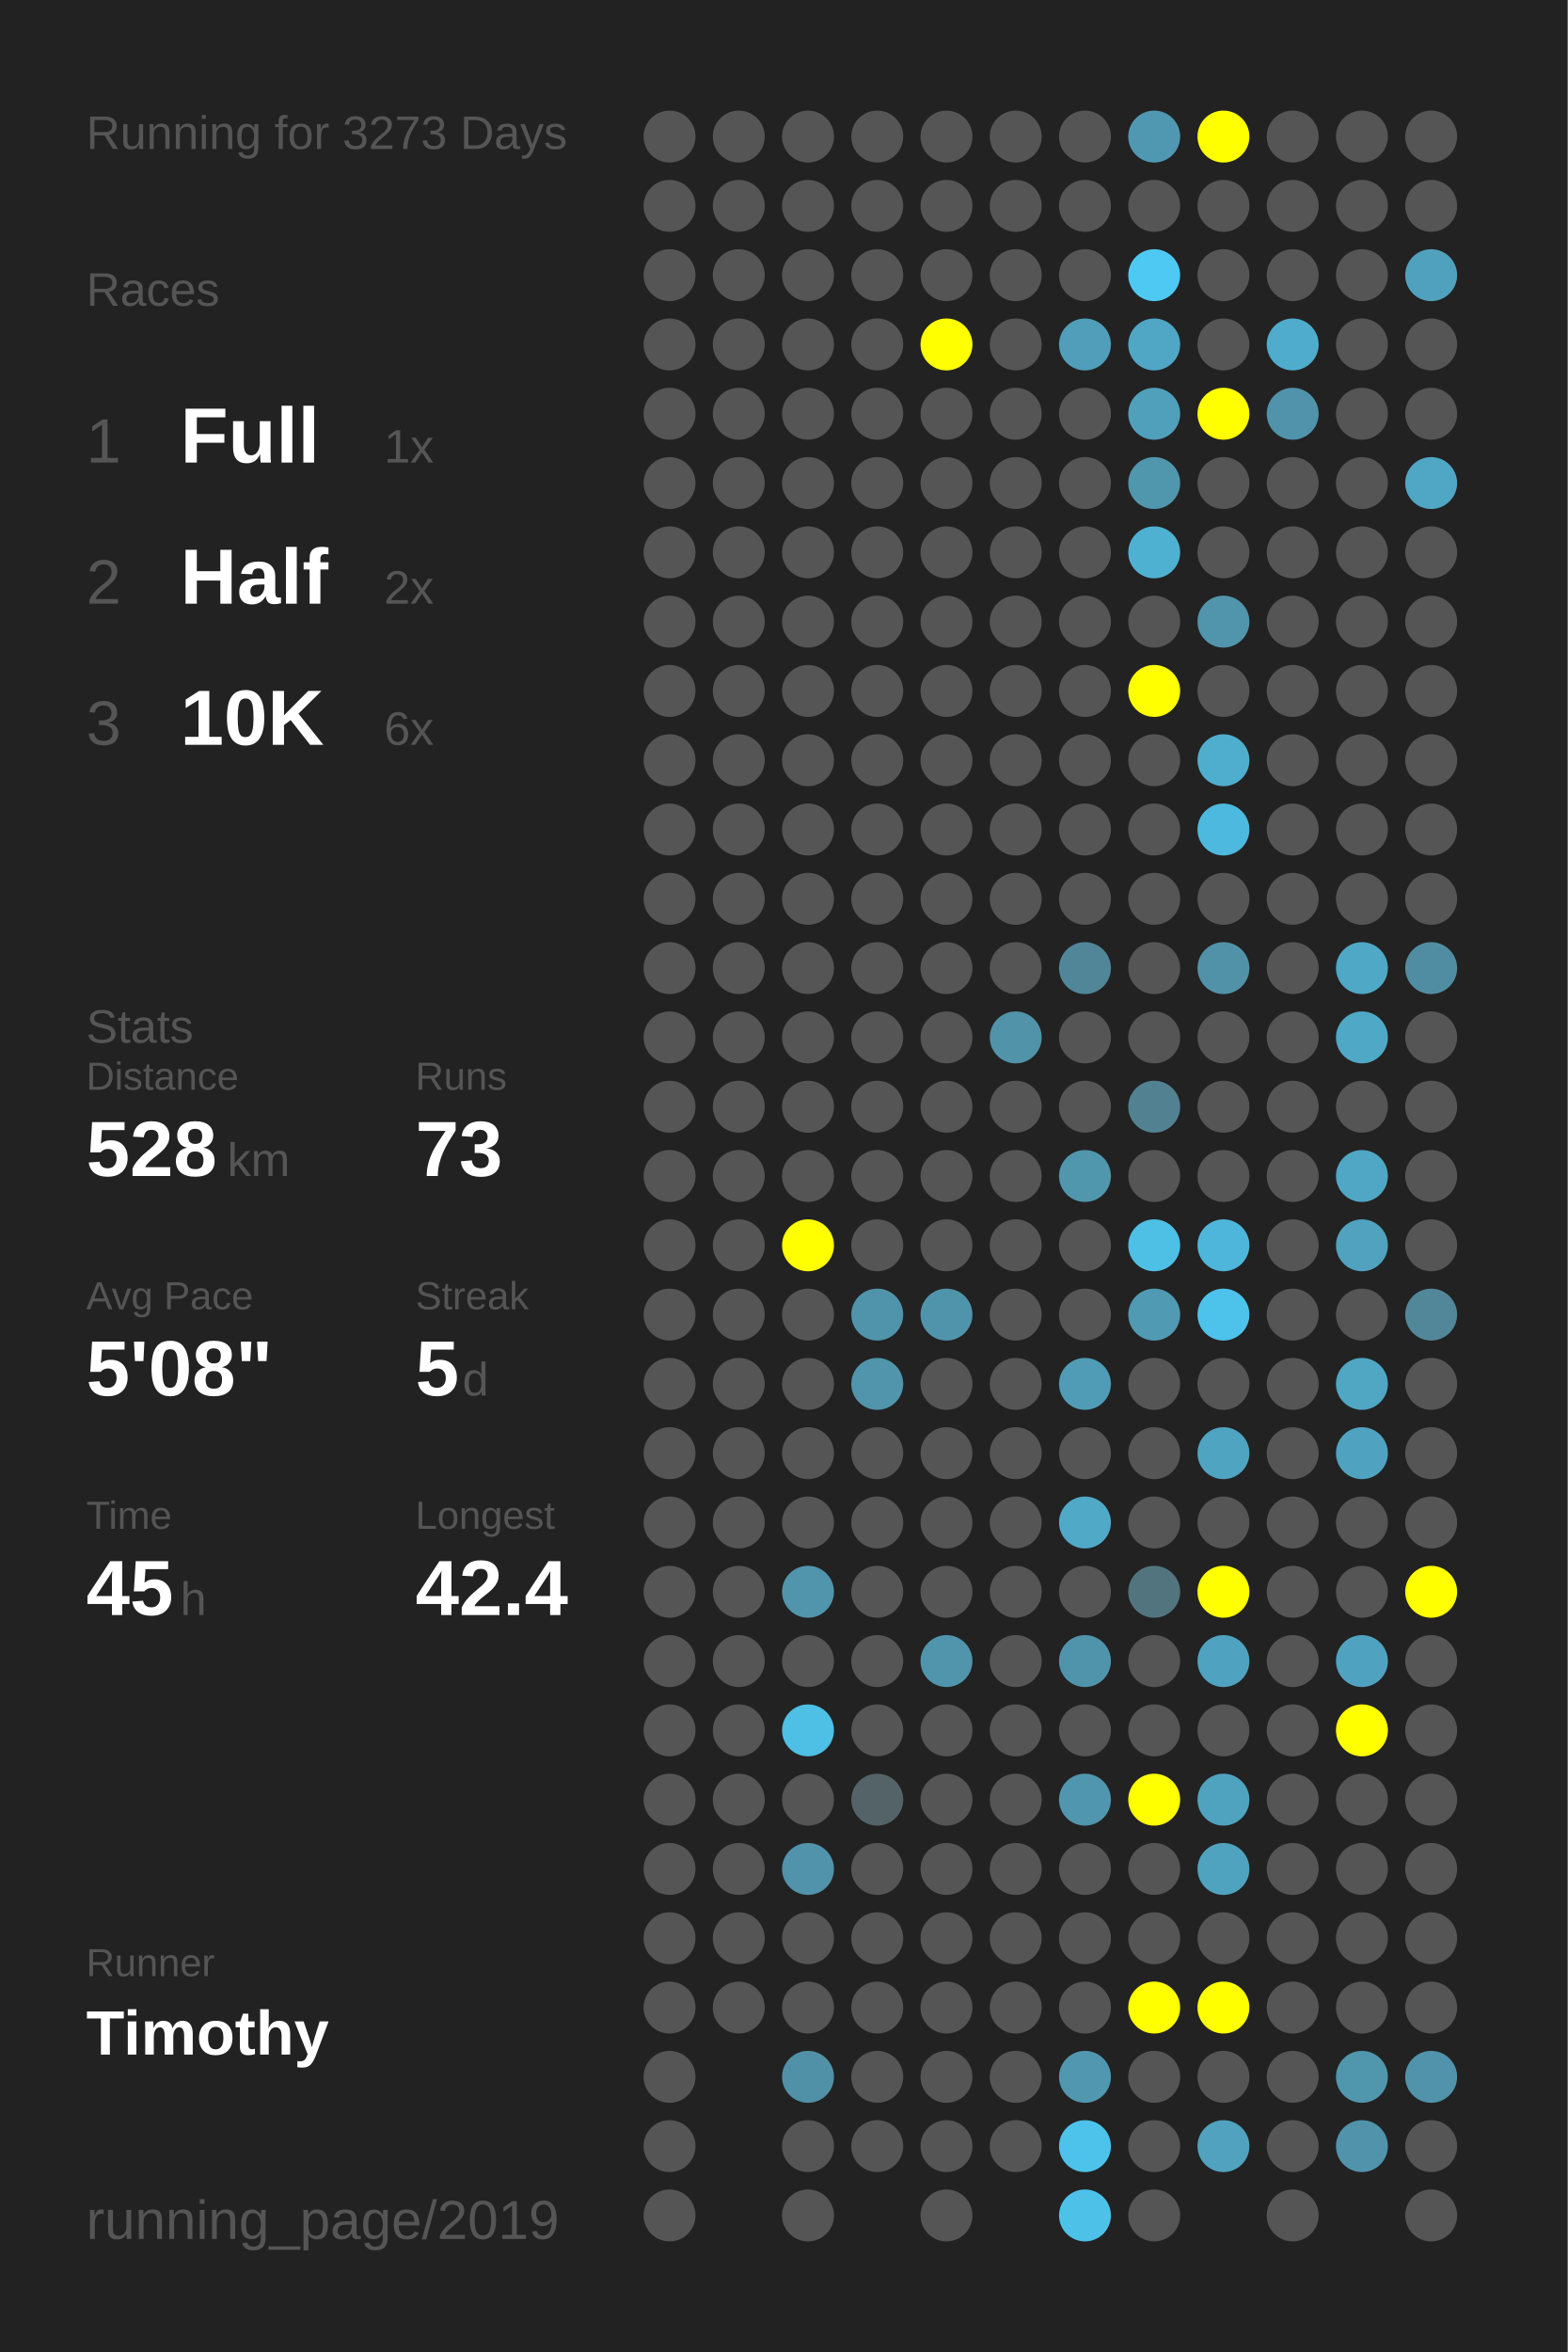
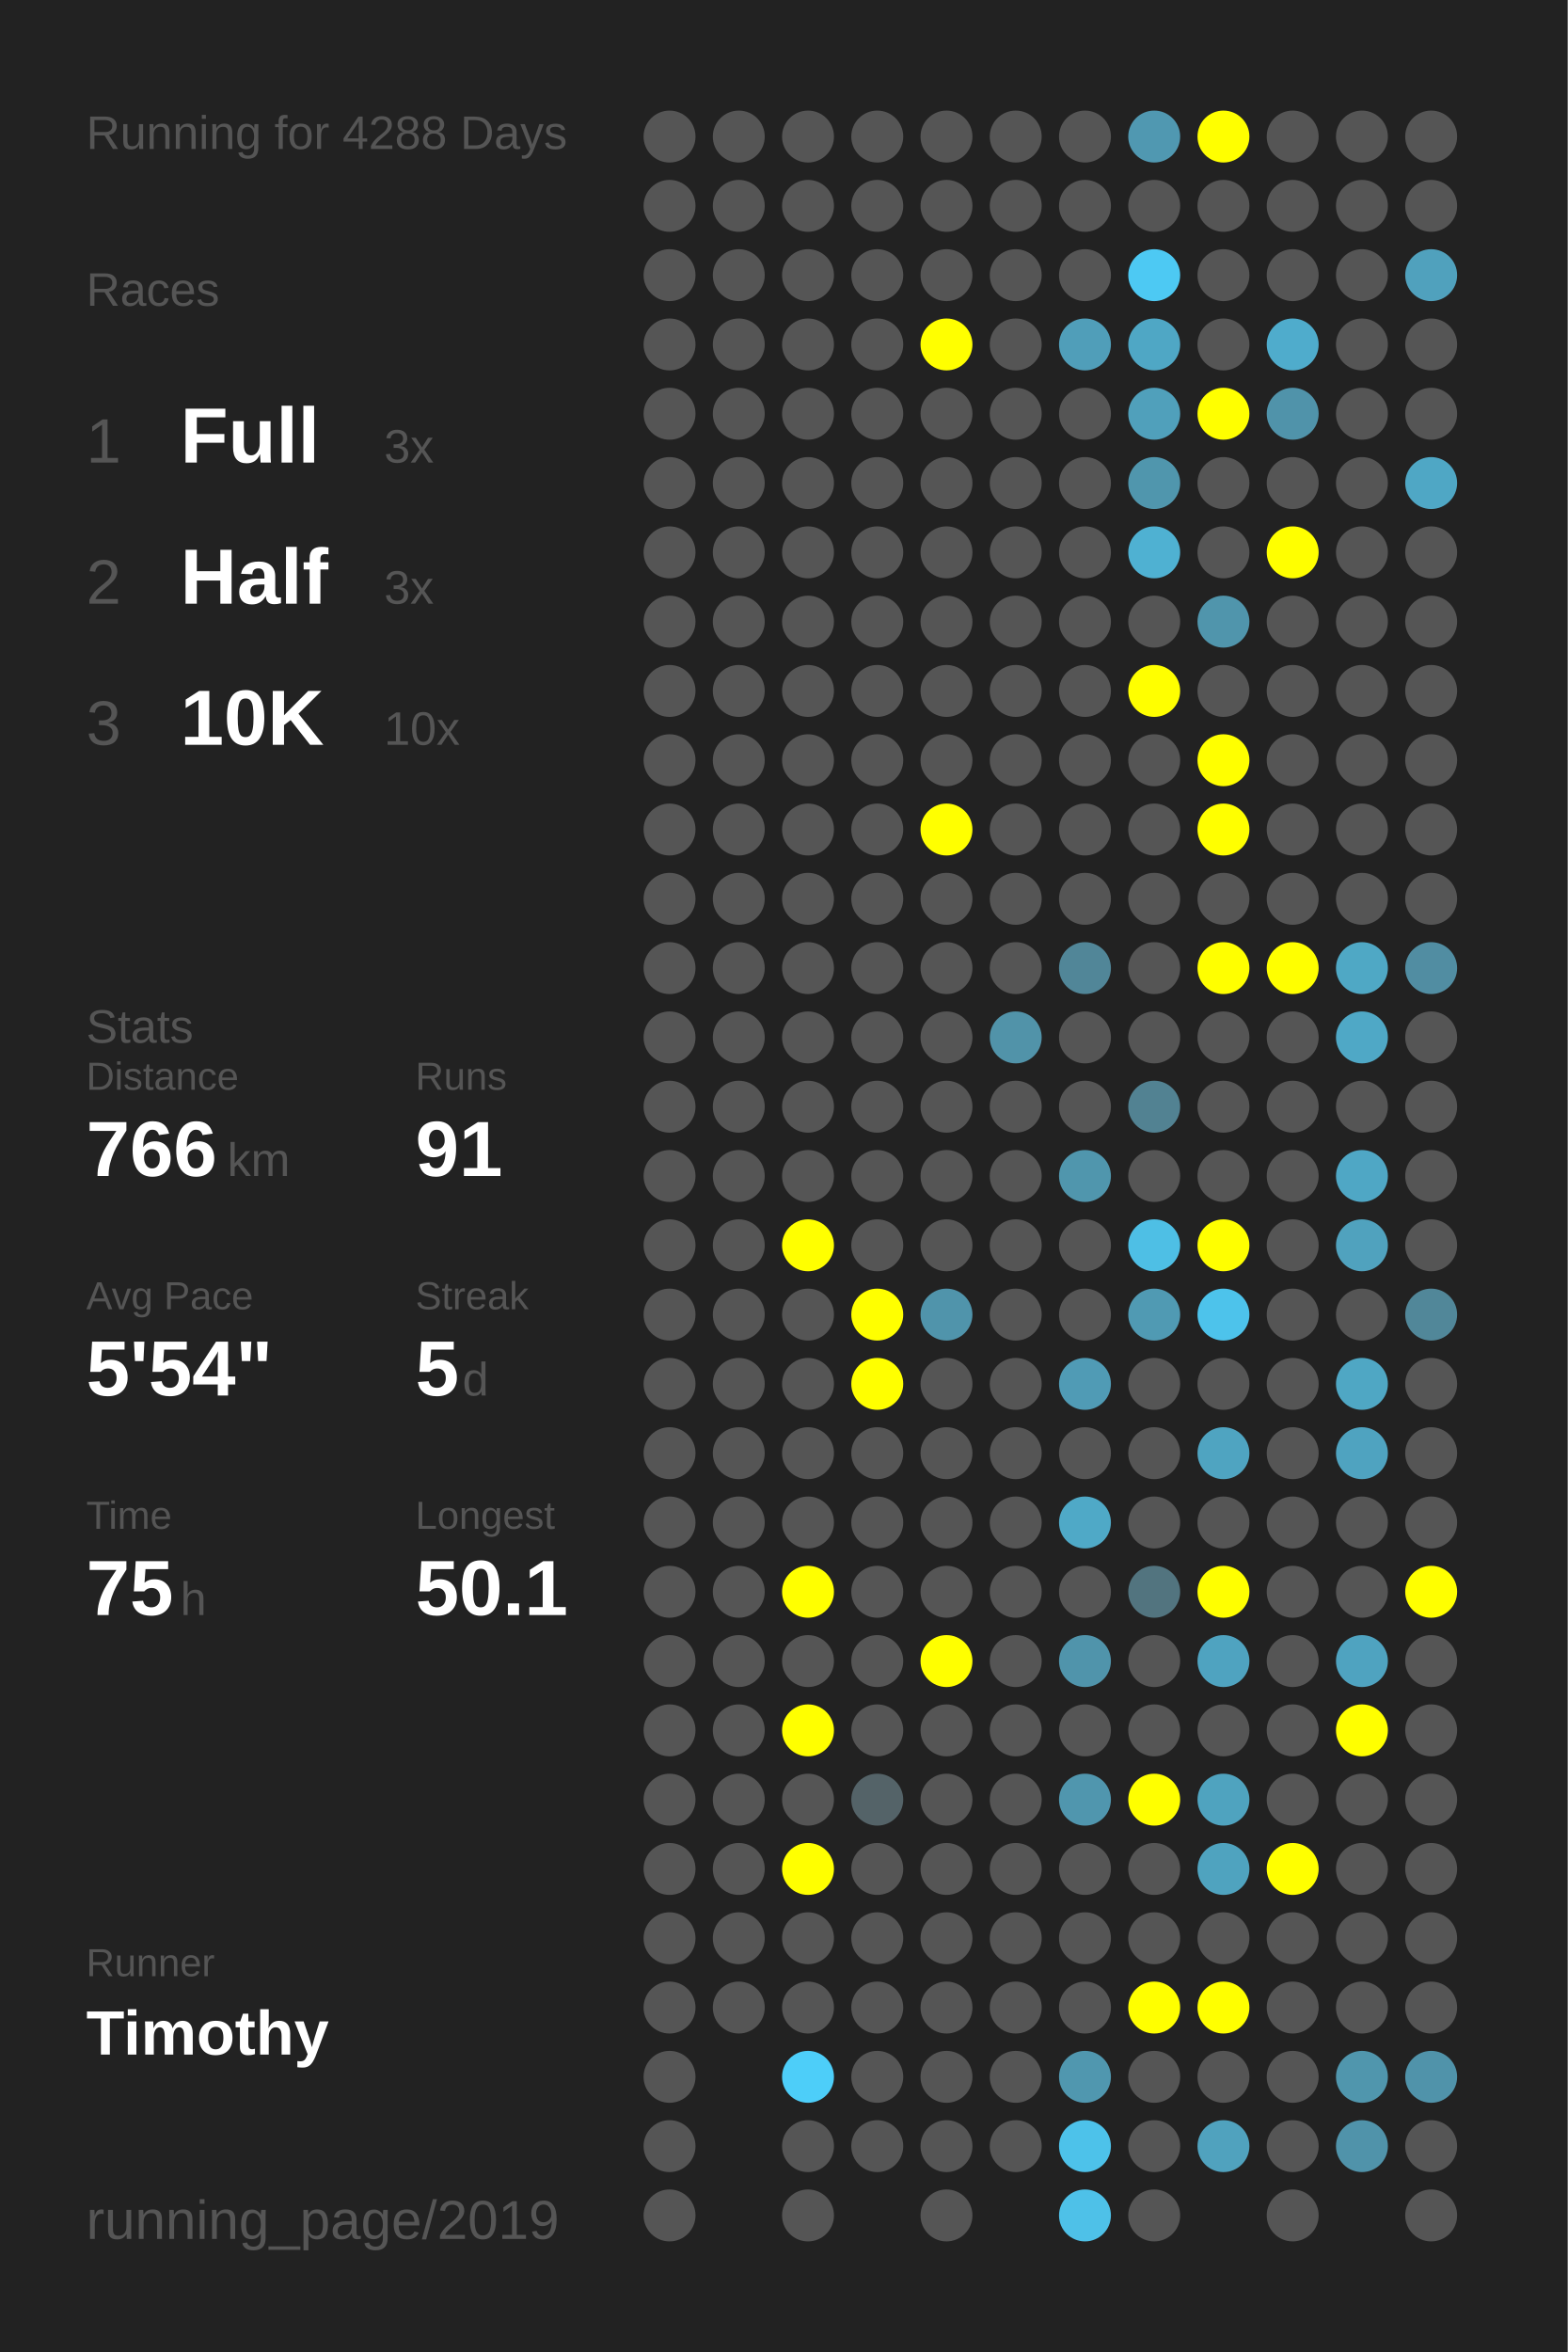
<svg xmlns="http://www.w3.org/2000/svg" baseProfile="full" height="300mm" version="1.1" viewBox="0,0,200,300" width="200mm">
  <defs />
  <rect fill="#222222" height="300" width="200" x="0" y="0" />
-   <text fill="#555555" style="font-size:6px; font-family:Arial;" x="11" y="19">Running for 3273 Days</text>
+   <text fill="#555555" style="font-size:6px; font-family:Arial;" x="11" y="19">Running for 4288 Days</text>
  <text fill="#555555" style="font-size:6px; font-family:Arial;" x="11" y="39">Races</text>
  <text fill="#555555" style="font-size:8px; font-family:Arial;" x="11" y="59">1</text>
  <text fill="#FFFFFF" style="font-size:10px; font-family:Arial; font-weight:bold;" x="23" y="59">Full</text>
-   <text fill="#555555" style="font-size:6px; font-family:Arial;" x="49" y="59">1x</text>
+   <text fill="#555555" style="font-size:6px; font-family:Arial;" x="49" y="59">3x</text>
  <text fill="#555555" style="font-size:8px; font-family:Arial;" x="11" y="77">2</text>
  <text fill="#FFFFFF" style="font-size:10px; font-family:Arial; font-weight:bold;" x="23" y="77">Half</text>
-   <text fill="#555555" style="font-size:6px; font-family:Arial;" x="49" y="77">2x</text>
+   <text fill="#555555" style="font-size:6px; font-family:Arial;" x="49" y="77">3x</text>
  <text fill="#555555" style="font-size:8px; font-family:Arial;" x="11" y="95">3</text>
  <text fill="#FFFFFF" style="font-size:10px; font-family:Arial; font-weight:bold;" x="23" y="95">10K</text>
-   <text fill="#555555" style="font-size:6px; font-family:Arial;" x="49" y="95">6x</text>
+   <text fill="#555555" style="font-size:6px; font-family:Arial;" x="49" y="95">10x</text>
  <text fill="#555555" style="font-size:6px; font-family:Arial;" x="11" y="133">Stats</text>
  <text fill="#555555" style="font-size:5px; font-family:Arial;" x="11" y="139">Distance</text>
-   <text fill="#FFFFFF" style="font-size:10px; font-family:Arial; font-weight:bold;" x="11" y="150">528</text>
+   <text fill="#FFFFFF" style="font-size:10px; font-family:Arial; font-weight:bold;" x="11" y="150">766</text>
  <text fill="#555555" style="font-size:6px; font-family:Arial;" x="29" y="150">km</text>
  <text fill="#555555" style="font-size:5px; font-family:Arial;" x="53" y="139">Runs</text>
-   <text fill="#FFFFFF" style="font-size:10px; font-family:Arial; font-weight:bold;" x="53" y="150">73</text>
+   <text fill="#FFFFFF" style="font-size:10px; font-family:Arial; font-weight:bold;" x="53" y="150">91</text>
  <text fill="#555555" style="font-size:5px; font-family:Arial;" x="11" y="167">Avg Pace</text>
-   <text fill="#FFFFFF" style="font-size:10px; font-family:Arial; font-weight:bold;" x="11" y="178">5'08"</text>
+   <text fill="#FFFFFF" style="font-size:10px; font-family:Arial; font-weight:bold;" x="11" y="178">5'54"</text>
  <text fill="#555555" style="font-size:5px; font-family:Arial;" x="53" y="167">Streak</text>
  <text fill="#FFFFFF" style="font-size:10px; font-family:Arial; font-weight:bold;" x="53" y="178">5</text>
  <text fill="#555555" style="font-size:6px; font-family:Arial;" x="59" y="178">d</text>
  <text fill="#555555" style="font-size:5px; font-family:Arial;" x="11" y="195">Time</text>
-   <text fill="#FFFFFF" style="font-size:10px; font-family:Arial; font-weight:bold;" x="11" y="206">45</text>
+   <text fill="#FFFFFF" style="font-size:10px; font-family:Arial; font-weight:bold;" x="11" y="206">75</text>
  <text fill="#555555" style="font-size:6px; font-family:Arial;" x="23" y="206">h</text>
  <text fill="#555555" style="font-size:5px; font-family:Arial;" x="53" y="195">Longest</text>
-   <text fill="#FFFFFF" style="font-size:10px; font-family:Arial; font-weight:bold;" x="53" y="206">42.4</text>
+   <text fill="#FFFFFF" style="font-size:10px; font-family:Arial; font-weight:bold;" x="53" y="206">50.1</text>
  <text fill="#555555" style="font-size:5px; font-family:Arial;" x="11" y="252.065">Runner</text>
  <text fill="#FFFFFF" style="font-size:8px; font-family:Arial; font-weight:bold;" x="11" y="262.065">Timothy</text>
  <text fill="#555555" style="font-size:7px; font-family:Arial;" x="11" y="285.581">running_page/2019</text>
  <circle cx="85.417" cy="17.419" fill="#555555" r="3.312" />
  <circle cx="85.417" cy="26.258" fill="#555555" r="3.312" />
  <circle cx="85.417" cy="35.097" fill="#555555" r="3.312" />
  <circle cx="85.417" cy="43.935" fill="#555555" r="3.312" />
  <circle cx="85.417" cy="52.774" fill="#555555" r="3.312" />
  <circle cx="85.417" cy="61.613" fill="#555555" r="3.312" />
  <circle cx="85.417" cy="70.452" fill="#555555" r="3.312" />
  <circle cx="85.417" cy="79.29" fill="#555555" r="3.312" />
  <circle cx="85.417" cy="88.129" fill="#555555" r="3.312" />
  <circle cx="85.417" cy="96.968" fill="#555555" r="3.312" />
  <circle cx="85.417" cy="105.806" fill="#555555" r="3.312" />
  <circle cx="85.417" cy="114.645" fill="#555555" r="3.312" />
  <circle cx="85.417" cy="123.484" fill="#555555" r="3.312" />
  <circle cx="85.417" cy="132.323" fill="#555555" r="3.312" />
  <circle cx="85.417" cy="141.161" fill="#555555" r="3.312" />
  <circle cx="85.417" cy="150" fill="#555555" r="3.312" />
  <circle cx="85.417" cy="158.839" fill="#555555" r="3.312" />
  <circle cx="85.417" cy="167.677" fill="#555555" r="3.312" />
  <circle cx="85.417" cy="176.516" fill="#555555" r="3.312" />
  <circle cx="85.417" cy="185.355" fill="#555555" r="3.312" />
  <circle cx="85.417" cy="194.194" fill="#555555" r="3.312" />
  <circle cx="85.417" cy="203.032" fill="#555555" r="3.312" />
  <circle cx="85.417" cy="211.871" fill="#555555" r="3.312" />
  <circle cx="85.417" cy="220.71" fill="#555555" r="3.312" />
  <circle cx="85.417" cy="229.548" fill="#555555" r="3.312" />
  <circle cx="85.417" cy="238.387" fill="#555555" r="3.312" />
  <circle cx="85.417" cy="247.226" fill="#555555" r="3.312" />
  <circle cx="85.417" cy="256.065" fill="#555555" r="3.312" />
  <circle cx="85.417" cy="264.903" fill="#555555" r="3.312" />
  <circle cx="85.417" cy="273.742" fill="#555555" r="3.312" />
  <circle cx="85.417" cy="282.581" fill="#555555" r="3.312" />
  <circle cx="94.25" cy="17.419" fill="#555555" r="3.312" />
  <circle cx="94.25" cy="26.258" fill="#555555" r="3.312" />
  <circle cx="94.25" cy="35.097" fill="#555555" r="3.312" />
  <circle cx="94.25" cy="43.935" fill="#555555" r="3.312" />
  <circle cx="94.25" cy="52.774" fill="#555555" r="3.312" />
  <circle cx="94.25" cy="61.613" fill="#555555" r="3.312" />
  <circle cx="94.25" cy="70.452" fill="#555555" r="3.312" />
  <circle cx="94.25" cy="79.29" fill="#555555" r="3.312" />
  <circle cx="94.25" cy="88.129" fill="#555555" r="3.312" />
  <circle cx="94.25" cy="96.968" fill="#555555" r="3.312" />
  <circle cx="94.25" cy="105.806" fill="#555555" r="3.312" />
  <circle cx="94.25" cy="114.645" fill="#555555" r="3.312" />
  <circle cx="94.25" cy="123.484" fill="#555555" r="3.312" />
  <circle cx="94.25" cy="132.323" fill="#555555" r="3.312" />
  <circle cx="94.25" cy="141.161" fill="#555555" r="3.312" />
  <circle cx="94.25" cy="150" fill="#555555" r="3.312" />
  <circle cx="94.25" cy="158.839" fill="#555555" r="3.312" />
  <circle cx="94.25" cy="167.677" fill="#555555" r="3.312" />
  <circle cx="94.25" cy="176.516" fill="#555555" r="3.312" />
  <circle cx="94.25" cy="185.355" fill="#555555" r="3.312" />
  <circle cx="94.25" cy="194.194" fill="#555555" r="3.312" />
  <circle cx="94.25" cy="203.032" fill="#555555" r="3.312" />
  <circle cx="94.25" cy="211.871" fill="#555555" r="3.312" />
  <circle cx="94.25" cy="220.71" fill="#555555" r="3.312" />
  <circle cx="94.25" cy="229.548" fill="#555555" r="3.312" />
  <circle cx="94.25" cy="238.387" fill="#555555" r="3.312" />
  <circle cx="94.25" cy="247.226" fill="#555555" r="3.312" />
  <circle cx="94.25" cy="256.065" fill="#555555" r="3.312" />
  <circle cx="103.083" cy="17.419" fill="#555555" r="3.312" />
  <circle cx="103.083" cy="26.258" fill="#555555" r="3.312" />
  <circle cx="103.083" cy="35.097" fill="#555555" r="3.312" />
  <circle cx="103.083" cy="43.935" fill="#555555" r="3.312" />
  <circle cx="103.083" cy="52.774" fill="#555555" r="3.312" />
  <circle cx="103.083" cy="61.613" fill="#555555" r="3.312" />
  <circle cx="103.083" cy="70.452" fill="#555555" r="3.312" />
  <circle cx="103.083" cy="79.29" fill="#555555" r="3.312" />
  <circle cx="103.083" cy="88.129" fill="#555555" r="3.312" />
  <circle cx="103.083" cy="96.968" fill="#555555" r="3.312" />
  <circle cx="103.083" cy="105.806" fill="#555555" r="3.312" />
  <circle cx="103.083" cy="114.645" fill="#555555" r="3.312" />
  <circle cx="103.083" cy="123.484" fill="#555555" r="3.312" />
  <circle cx="103.083" cy="132.323" fill="#555555" r="3.312" />
  <circle cx="103.083" cy="141.161" fill="#555555" r="3.312" />
  <circle cx="103.083" cy="150" fill="#555555" r="3.312" />
  <circle cx="103.083" cy="158.839" fill="#FFFF00" r="3.312" />
  <circle cx="103.083" cy="167.677" fill="#555555" r="3.312" />
  <circle cx="103.083" cy="176.516" fill="#555555" r="3.312" />
  <circle cx="103.083" cy="185.355" fill="#555555" r="3.312" />
  <circle cx="103.083" cy="194.194" fill="#555555" r="3.312" />
-   <circle cx="103.083" cy="203.032" fill="#5095ac" r="3.312" />
+   <circle cx="103.083" cy="203.032" fill="#FFFF00" r="3.312" />
  <circle cx="103.083" cy="211.871" fill="#555555" r="3.312" />
-   <circle cx="103.083" cy="220.71" fill="#4ebfe5" r="3.312" />
+   <circle cx="103.083" cy="220.71" fill="#FFFF00" r="3.312" />
  <circle cx="103.083" cy="229.548" fill="#555555" r="3.312" />
-   <circle cx="103.083" cy="238.387" fill="#5093aa" r="3.312" />
+   <circle cx="103.083" cy="238.387" fill="#FFFF00" r="3.312" />
  <circle cx="103.083" cy="247.226" fill="#555555" r="3.312" />
  <circle cx="103.083" cy="256.065" fill="#555555" r="3.312" />
-   <circle cx="103.083" cy="264.903" fill="#5191a7" r="3.312" />
+   <circle cx="103.083" cy="264.903" fill="#4dcef9" r="3.312" />
  <circle cx="103.083" cy="273.742" fill="#555555" r="3.312" />
  <circle cx="103.083" cy="282.581" fill="#555555" r="3.312" />
  <circle cx="111.917" cy="17.419" fill="#555555" r="3.312" />
  <circle cx="111.917" cy="26.258" fill="#555555" r="3.312" />
  <circle cx="111.917" cy="35.097" fill="#555555" r="3.312" />
  <circle cx="111.917" cy="43.935" fill="#555555" r="3.312" />
  <circle cx="111.917" cy="52.774" fill="#555555" r="3.312" />
  <circle cx="111.917" cy="61.613" fill="#555555" r="3.312" />
  <circle cx="111.917" cy="70.452" fill="#555555" r="3.312" />
  <circle cx="111.917" cy="79.29" fill="#555555" r="3.312" />
  <circle cx="111.917" cy="88.129" fill="#555555" r="3.312" />
  <circle cx="111.917" cy="96.968" fill="#555555" r="3.312" />
  <circle cx="111.917" cy="105.806" fill="#555555" r="3.312" />
  <circle cx="111.917" cy="114.645" fill="#555555" r="3.312" />
  <circle cx="111.917" cy="123.484" fill="#555555" r="3.312" />
  <circle cx="111.917" cy="132.323" fill="#555555" r="3.312" />
  <circle cx="111.917" cy="141.161" fill="#555555" r="3.312" />
  <circle cx="111.917" cy="150" fill="#555555" r="3.312" />
  <circle cx="111.917" cy="158.839" fill="#555555" r="3.312" />
-   <circle cx="111.917" cy="167.677" fill="#5094ab" r="3.312" />
-   <circle cx="111.917" cy="176.516" fill="#5095ac" r="3.312" />
+   <circle cx="111.917" cy="167.677" fill="#FFFF00" r="3.312" />
+   <circle cx="111.917" cy="176.516" fill="#FFFF00" r="3.312" />
  <circle cx="111.917" cy="185.355" fill="#555555" r="3.312" />
  <circle cx="111.917" cy="194.194" fill="#555555" r="3.312" />
  <circle cx="111.917" cy="203.032" fill="#555555" r="3.312" />
  <circle cx="111.917" cy="211.871" fill="#555555" r="3.312" />
  <circle cx="111.917" cy="220.71" fill="#555555" r="3.312" />
  <circle cx="111.917" cy="229.548" fill="#546368" r="3.312" />
  <circle cx="111.917" cy="238.387" fill="#555555" r="3.312" />
  <circle cx="111.917" cy="247.226" fill="#555555" r="3.312" />
  <circle cx="111.917" cy="256.065" fill="#555555" r="3.312" />
  <circle cx="111.917" cy="264.903" fill="#555555" r="3.312" />
  <circle cx="111.917" cy="273.742" fill="#555555" r="3.312" />
  <circle cx="120.75" cy="17.419" fill="#555555" r="3.312" />
  <circle cx="120.75" cy="26.258" fill="#555555" r="3.312" />
  <circle cx="120.75" cy="35.097" fill="#555555" r="3.312" />
  <circle cx="120.75" cy="43.935" fill="#FFFF00" r="3.312" />
  <circle cx="120.75" cy="52.774" fill="#555555" r="3.312" />
  <circle cx="120.75" cy="61.613" fill="#555555" r="3.312" />
  <circle cx="120.75" cy="70.452" fill="#555555" r="3.312" />
  <circle cx="120.75" cy="79.29" fill="#555555" r="3.312" />
  <circle cx="120.75" cy="88.129" fill="#555555" r="3.312" />
  <circle cx="120.75" cy="96.968" fill="#555555" r="3.312" />
-   <circle cx="120.75" cy="105.806" fill="#555555" r="3.312" />
+   <circle cx="120.75" cy="105.806" fill="#FFFF00" r="3.312" />
  <circle cx="120.75" cy="114.645" fill="#555555" r="3.312" />
  <circle cx="120.75" cy="123.484" fill="#555555" r="3.312" />
  <circle cx="120.75" cy="132.323" fill="#555555" r="3.312" />
  <circle cx="120.75" cy="141.161" fill="#555555" r="3.312" />
  <circle cx="120.75" cy="150" fill="#555555" r="3.312" />
  <circle cx="120.75" cy="158.839" fill="#555555" r="3.312" />
  <circle cx="120.75" cy="167.677" fill="#5094ab" r="3.312" />
  <circle cx="120.75" cy="176.516" fill="#555555" r="3.312" />
  <circle cx="120.75" cy="185.355" fill="#555555" r="3.312" />
  <circle cx="120.75" cy="194.194" fill="#555555" r="3.312" />
  <circle cx="120.75" cy="203.032" fill="#555555" r="3.312" />
-   <circle cx="120.75" cy="211.871" fill="#5095ac" r="3.312" />
+   <circle cx="120.75" cy="211.871" fill="#FFFF00" r="3.312" />
  <circle cx="120.75" cy="220.71" fill="#555555" r="3.312" />
  <circle cx="120.75" cy="229.548" fill="#555555" r="3.312" />
  <circle cx="120.75" cy="238.387" fill="#555555" r="3.312" />
  <circle cx="120.75" cy="247.226" fill="#555555" r="3.312" />
  <circle cx="120.75" cy="256.065" fill="#555555" r="3.312" />
  <circle cx="120.75" cy="264.903" fill="#555555" r="3.312" />
  <circle cx="120.75" cy="273.742" fill="#555555" r="3.312" />
  <circle cx="120.75" cy="282.581" fill="#555555" r="3.312" />
  <circle cx="129.583" cy="17.419" fill="#555555" r="3.312" />
  <circle cx="129.583" cy="26.258" fill="#555555" r="3.312" />
  <circle cx="129.583" cy="35.097" fill="#555555" r="3.312" />
  <circle cx="129.583" cy="43.935" fill="#555555" r="3.312" />
  <circle cx="129.583" cy="52.774" fill="#555555" r="3.312" />
  <circle cx="129.583" cy="61.613" fill="#555555" r="3.312" />
  <circle cx="129.583" cy="70.452" fill="#555555" r="3.312" />
  <circle cx="129.583" cy="79.29" fill="#555555" r="3.312" />
  <circle cx="129.583" cy="88.129" fill="#555555" r="3.312" />
  <circle cx="129.583" cy="96.968" fill="#555555" r="3.312" />
  <circle cx="129.583" cy="105.806" fill="#555555" r="3.312" />
  <circle cx="129.583" cy="114.645" fill="#555555" r="3.312" />
  <circle cx="129.583" cy="123.484" fill="#555555" r="3.312" />
  <circle cx="129.583" cy="132.323" fill="#5193a9" r="3.312" />
  <circle cx="129.583" cy="141.161" fill="#555555" r="3.312" />
  <circle cx="129.583" cy="150" fill="#555555" r="3.312" />
  <circle cx="129.583" cy="158.839" fill="#555555" r="3.312" />
  <circle cx="129.583" cy="167.677" fill="#555555" r="3.312" />
  <circle cx="129.583" cy="176.516" fill="#555555" r="3.312" />
  <circle cx="129.583" cy="185.355" fill="#555555" r="3.312" />
  <circle cx="129.583" cy="194.194" fill="#555555" r="3.312" />
  <circle cx="129.583" cy="203.032" fill="#555555" r="3.312" />
  <circle cx="129.583" cy="211.871" fill="#555555" r="3.312" />
  <circle cx="129.583" cy="220.71" fill="#555555" r="3.312" />
  <circle cx="129.583" cy="229.548" fill="#555555" r="3.312" />
  <circle cx="129.583" cy="238.387" fill="#555555" r="3.312" />
  <circle cx="129.583" cy="247.226" fill="#555555" r="3.312" />
  <circle cx="129.583" cy="256.065" fill="#555555" r="3.312" />
  <circle cx="129.583" cy="264.903" fill="#555555" r="3.312" />
  <circle cx="129.583" cy="273.742" fill="#555555" r="3.312" />
  <circle cx="138.417" cy="17.419" fill="#555555" r="3.312" />
  <circle cx="138.417" cy="26.258" fill="#555555" r="3.312" />
  <circle cx="138.417" cy="35.097" fill="#555555" r="3.312" />
  <circle cx="138.417" cy="43.935" fill="#509eb9" r="3.312" />
  <circle cx="138.417" cy="52.774" fill="#555555" r="3.312" />
  <circle cx="138.417" cy="61.613" fill="#555555" r="3.312" />
  <circle cx="138.417" cy="70.452" fill="#555555" r="3.312" />
  <circle cx="138.417" cy="79.29" fill="#555555" r="3.312" />
  <circle cx="138.417" cy="88.129" fill="#555555" r="3.312" />
  <circle cx="138.417" cy="96.968" fill="#555555" r="3.312" />
  <circle cx="138.417" cy="105.806" fill="#555555" r="3.312" />
  <circle cx="138.417" cy="114.645" fill="#555555" r="3.312" />
  <circle cx="138.417" cy="123.484" fill="#518698" r="3.312" />
  <circle cx="138.417" cy="132.323" fill="#555555" r="3.312" />
  <circle cx="138.417" cy="141.161" fill="#555555" r="3.312" />
  <circle cx="138.417" cy="150" fill="#5096ad" r="3.312" />
  <circle cx="138.417" cy="158.839" fill="#555555" r="3.312" />
  <circle cx="138.417" cy="167.677" fill="#555555" r="3.312" />
  <circle cx="138.417" cy="176.516" fill="#509bb5" r="3.312" />
  <circle cx="138.417" cy="185.355" fill="#555555" r="3.312" />
  <circle cx="138.417" cy="194.194" fill="#4fa9c7" r="3.312" />
  <circle cx="138.417" cy="203.032" fill="#555555" r="3.312" />
  <circle cx="138.417" cy="211.871" fill="#5094ab" r="3.312" />
  <circle cx="138.417" cy="220.71" fill="#555555" r="3.312" />
  <circle cx="138.417" cy="229.548" fill="#5096ae" r="3.312" />
  <circle cx="138.417" cy="238.387" fill="#555555" r="3.312" />
  <circle cx="138.417" cy="247.226" fill="#555555" r="3.312" />
  <circle cx="138.417" cy="256.065" fill="#555555" r="3.312" />
  <circle cx="138.417" cy="264.903" fill="#5097af" r="3.312" />
  <circle cx="138.417" cy="273.742" fill="#4dc2ea" r="3.312" />
  <circle cx="138.417" cy="282.581" fill="#4ec1e8" r="3.312" />
  <circle cx="147.25" cy="17.419" fill="#5098b1" r="3.312" />
  <circle cx="147.25" cy="26.258" fill="#555555" r="3.312" />
  <circle cx="147.25" cy="35.097" fill="#4dc9f3" r="3.312" />
  <circle cx="147.25" cy="43.935" fill="#4fa7c5" r="3.312" />
  <circle cx="147.25" cy="52.774" fill="#50a0bb" r="3.312" />
  <circle cx="147.25" cy="61.613" fill="#5096ad" r="3.312" />
  <circle cx="147.25" cy="70.452" fill="#4fb1d2" r="3.312" />
  <circle cx="147.25" cy="79.29" fill="#555555" r="3.312" />
  <circle cx="147.25" cy="88.129" fill="#FFFF00" r="3.312" />
  <circle cx="147.25" cy="96.968" fill="#555555" r="3.312" />
  <circle cx="147.25" cy="105.806" fill="#555555" r="3.312" />
  <circle cx="147.25" cy="114.645" fill="#555555" r="3.312" />
  <circle cx="147.25" cy="123.484" fill="#555555" r="3.312" />
  <circle cx="147.25" cy="132.323" fill="#555555" r="3.312" />
  <circle cx="147.25" cy="141.161" fill="#528292" r="3.312" />
  <circle cx="147.25" cy="150" fill="#555555" r="3.312" />
  <circle cx="147.25" cy="158.839" fill="#4ebfe5" r="3.312" />
  <circle cx="147.25" cy="167.677" fill="#509ab3" r="3.312" />
  <circle cx="147.25" cy="176.516" fill="#555555" r="3.312" />
  <circle cx="147.25" cy="185.355" fill="#555555" r="3.312" />
  <circle cx="147.25" cy="194.194" fill="#555555" r="3.312" />
  <circle cx="147.25" cy="203.032" fill="#52747f" r="3.312" />
  <circle cx="147.25" cy="211.871" fill="#555555" r="3.312" />
  <circle cx="147.25" cy="220.71" fill="#555555" r="3.312" />
  <circle cx="147.25" cy="229.548" fill="#FFFF00" r="3.312" />
  <circle cx="147.25" cy="238.387" fill="#555555" r="3.312" />
  <circle cx="147.25" cy="247.226" fill="#555555" r="3.312" />
  <circle cx="147.25" cy="256.065" fill="#FFFF00" r="3.312" />
  <circle cx="147.25" cy="264.903" fill="#555555" r="3.312" />
  <circle cx="147.25" cy="273.742" fill="#555555" r="3.312" />
  <circle cx="147.25" cy="282.581" fill="#555555" r="3.312" />
  <circle cx="156.083" cy="17.419" fill="#FFFF00" r="3.312" />
  <circle cx="156.083" cy="26.258" fill="#555555" r="3.312" />
  <circle cx="156.083" cy="35.097" fill="#555555" r="3.312" />
  <circle cx="156.083" cy="43.935" fill="#555555" r="3.312" />
  <circle cx="156.083" cy="52.774" fill="#FFFF00" r="3.312" />
  <circle cx="156.083" cy="61.613" fill="#555555" r="3.312" />
  <circle cx="156.083" cy="70.452" fill="#555555" r="3.312" />
  <circle cx="156.083" cy="79.29" fill="#5095ac" r="3.312" />
  <circle cx="156.083" cy="88.129" fill="#555555" r="3.312" />
-   <circle cx="156.083" cy="96.968" fill="#4faece" r="3.312" />
-   <circle cx="156.083" cy="105.806" fill="#4eb9de" r="3.312" />
+   <circle cx="156.083" cy="96.968" fill="#FFFF00" r="3.312" />
+   <circle cx="156.083" cy="105.806" fill="#FFFF00" r="3.312" />
  <circle cx="156.083" cy="114.645" fill="#555555" r="3.312" />
-   <circle cx="156.083" cy="123.484" fill="#5192a9" r="3.312" />
+   <circle cx="156.083" cy="123.484" fill="#FFFF00" r="3.312" />
  <circle cx="156.083" cy="132.323" fill="#555555" r="3.312" />
  <circle cx="156.083" cy="141.161" fill="#555555" r="3.312" />
  <circle cx="156.083" cy="150" fill="#555555" r="3.312" />
-   <circle cx="156.083" cy="158.839" fill="#4eb6da" r="3.312" />
+   <circle cx="156.083" cy="158.839" fill="#FFFF00" r="3.312" />
  <circle cx="156.083" cy="167.677" fill="#4dc3eb" r="3.312" />
  <circle cx="156.083" cy="176.516" fill="#555555" r="3.312" />
  <circle cx="156.083" cy="185.355" fill="#4fa4c1" r="3.312" />
  <circle cx="156.083" cy="194.194" fill="#555555" r="3.312" />
  <circle cx="156.083" cy="203.032" fill="#FFFF00" r="3.312" />
  <circle cx="156.083" cy="211.871" fill="#4fa3c0" r="3.312" />
  <circle cx="156.083" cy="220.71" fill="#555555" r="3.312" />
  <circle cx="156.083" cy="229.548" fill="#4fa3bf" r="3.312" />
  <circle cx="156.083" cy="238.387" fill="#4fa3bf" r="3.312" />
  <circle cx="156.083" cy="247.226" fill="#555555" r="3.312" />
  <circle cx="156.083" cy="256.065" fill="#FFFF00" r="3.312" />
  <circle cx="156.083" cy="264.903" fill="#555555" r="3.312" />
  <circle cx="156.083" cy="273.742" fill="#50a2be" r="3.312" />
  <circle cx="164.917" cy="17.419" fill="#555555" r="3.312" />
  <circle cx="164.917" cy="26.258" fill="#555555" r="3.312" />
  <circle cx="164.917" cy="35.097" fill="#555555" r="3.312" />
  <circle cx="164.917" cy="43.935" fill="#4faccc" r="3.312" />
  <circle cx="164.917" cy="52.774" fill="#5093aa" r="3.312" />
  <circle cx="164.917" cy="61.613" fill="#555555" r="3.312" />
-   <circle cx="164.917" cy="70.452" fill="#555555" r="3.312" />
+   <circle cx="164.917" cy="70.452" fill="#FFFF00" r="3.312" />
  <circle cx="164.917" cy="79.29" fill="#555555" r="3.312" />
  <circle cx="164.917" cy="88.129" fill="#555555" r="3.312" />
  <circle cx="164.917" cy="96.968" fill="#555555" r="3.312" />
  <circle cx="164.917" cy="105.806" fill="#555555" r="3.312" />
  <circle cx="164.917" cy="114.645" fill="#555555" r="3.312" />
-   <circle cx="164.917" cy="123.484" fill="#555555" r="3.312" />
+   <circle cx="164.917" cy="123.484" fill="#FFFF00" r="3.312" />
  <circle cx="164.917" cy="132.323" fill="#555555" r="3.312" />
  <circle cx="164.917" cy="141.161" fill="#555555" r="3.312" />
  <circle cx="164.917" cy="150" fill="#555555" r="3.312" />
  <circle cx="164.917" cy="158.839" fill="#555555" r="3.312" />
  <circle cx="164.917" cy="167.677" fill="#555555" r="3.312" />
  <circle cx="164.917" cy="176.516" fill="#555555" r="3.312" />
  <circle cx="164.917" cy="185.355" fill="#555555" r="3.312" />
  <circle cx="164.917" cy="194.194" fill="#555555" r="3.312" />
  <circle cx="164.917" cy="203.032" fill="#555555" r="3.312" />
  <circle cx="164.917" cy="211.871" fill="#555555" r="3.312" />
  <circle cx="164.917" cy="220.71" fill="#555555" r="3.312" />
  <circle cx="164.917" cy="229.548" fill="#555555" r="3.312" />
-   <circle cx="164.917" cy="238.387" fill="#555555" r="3.312" />
+   <circle cx="164.917" cy="238.387" fill="#FFFF00" r="3.312" />
  <circle cx="164.917" cy="247.226" fill="#555555" r="3.312" />
  <circle cx="164.917" cy="256.065" fill="#555555" r="3.312" />
  <circle cx="164.917" cy="264.903" fill="#555555" r="3.312" />
  <circle cx="164.917" cy="273.742" fill="#555555" r="3.312" />
  <circle cx="164.917" cy="282.581" fill="#555555" r="3.312" />
  <circle cx="173.75" cy="17.419" fill="#555555" r="3.312" />
  <circle cx="173.75" cy="26.258" fill="#555555" r="3.312" />
  <circle cx="173.75" cy="35.097" fill="#555555" r="3.312" />
  <circle cx="173.75" cy="43.935" fill="#555555" r="3.312" />
  <circle cx="173.75" cy="52.774" fill="#555555" r="3.312" />
  <circle cx="173.75" cy="61.613" fill="#555555" r="3.312" />
  <circle cx="173.75" cy="70.452" fill="#555555" r="3.312" />
  <circle cx="173.75" cy="79.29" fill="#555555" r="3.312" />
  <circle cx="173.75" cy="88.129" fill="#555555" r="3.312" />
  <circle cx="173.75" cy="96.968" fill="#555555" r="3.312" />
  <circle cx="173.75" cy="105.806" fill="#555555" r="3.312" />
  <circle cx="173.75" cy="114.645" fill="#555555" r="3.312" />
  <circle cx="173.75" cy="123.484" fill="#4fa8c5" r="3.312" />
  <circle cx="173.75" cy="132.323" fill="#4fa8c6" r="3.312" />
  <circle cx="173.75" cy="141.161" fill="#555555" r="3.312" />
  <circle cx="173.75" cy="150" fill="#4fa7c5" r="3.312" />
  <circle cx="173.75" cy="158.839" fill="#50a2be" r="3.312" />
  <circle cx="173.75" cy="167.677" fill="#555555" r="3.312" />
  <circle cx="173.75" cy="176.516" fill="#4fa7c4" r="3.312" />
  <circle cx="173.75" cy="185.355" fill="#4fa3c0" r="3.312" />
  <circle cx="173.75" cy="194.194" fill="#555555" r="3.312" />
  <circle cx="173.75" cy="203.032" fill="#555555" r="3.312" />
  <circle cx="173.75" cy="211.871" fill="#4fa3c0" r="3.312" />
  <circle cx="173.75" cy="220.71" fill="#FFFF00" r="3.312" />
  <circle cx="173.75" cy="229.548" fill="#555555" r="3.312" />
  <circle cx="173.75" cy="238.387" fill="#555555" r="3.312" />
  <circle cx="173.75" cy="247.226" fill="#555555" r="3.312" />
  <circle cx="173.75" cy="256.065" fill="#555555" r="3.312" />
  <circle cx="173.75" cy="264.903" fill="#5096ad" r="3.312" />
  <circle cx="173.75" cy="273.742" fill="#5093aa" r="3.312" />
  <circle cx="182.583" cy="17.419" fill="#555555" r="3.312" />
  <circle cx="182.583" cy="26.258" fill="#555555" r="3.312" />
  <circle cx="182.583" cy="35.097" fill="#50a1bd" r="3.312" />
  <circle cx="182.583" cy="43.935" fill="#555555" r="3.312" />
  <circle cx="182.583" cy="52.774" fill="#555555" r="3.312" />
  <circle cx="182.583" cy="61.613" fill="#4fa7c5" r="3.312" />
  <circle cx="182.583" cy="70.452" fill="#555555" r="3.312" />
  <circle cx="182.583" cy="79.29" fill="#555555" r="3.312" />
  <circle cx="182.583" cy="88.129" fill="#555555" r="3.312" />
  <circle cx="182.583" cy="96.968" fill="#555555" r="3.312" />
  <circle cx="182.583" cy="105.806" fill="#555555" r="3.312" />
  <circle cx="182.583" cy="114.645" fill="#555555" r="3.312" />
  <circle cx="182.583" cy="123.484" fill="#518da2" r="3.312" />
  <circle cx="182.583" cy="132.323" fill="#555555" r="3.312" />
  <circle cx="182.583" cy="141.161" fill="#555555" r="3.312" />
  <circle cx="182.583" cy="150" fill="#555555" r="3.312" />
  <circle cx="182.583" cy="158.839" fill="#555555" r="3.312" />
  <circle cx="182.583" cy="167.677" fill="#518799" r="3.312" />
  <circle cx="182.583" cy="176.516" fill="#555555" r="3.312" />
  <circle cx="182.583" cy="185.355" fill="#555555" r="3.312" />
  <circle cx="182.583" cy="194.194" fill="#555555" r="3.312" />
  <circle cx="182.583" cy="203.032" fill="#FFFF00" r="3.312" />
  <circle cx="182.583" cy="211.871" fill="#555555" r="3.312" />
  <circle cx="182.583" cy="220.71" fill="#555555" r="3.312" />
  <circle cx="182.583" cy="229.548" fill="#555555" r="3.312" />
  <circle cx="182.583" cy="238.387" fill="#555555" r="3.312" />
  <circle cx="182.583" cy="247.226" fill="#555555" r="3.312" />
  <circle cx="182.583" cy="256.065" fill="#555555" r="3.312" />
  <circle cx="182.583" cy="264.903" fill="#5093aa" r="3.312" />
  <circle cx="182.583" cy="273.742" fill="#555555" r="3.312" />
  <circle cx="182.583" cy="282.581" fill="#555555" r="3.312" />
</svg>
